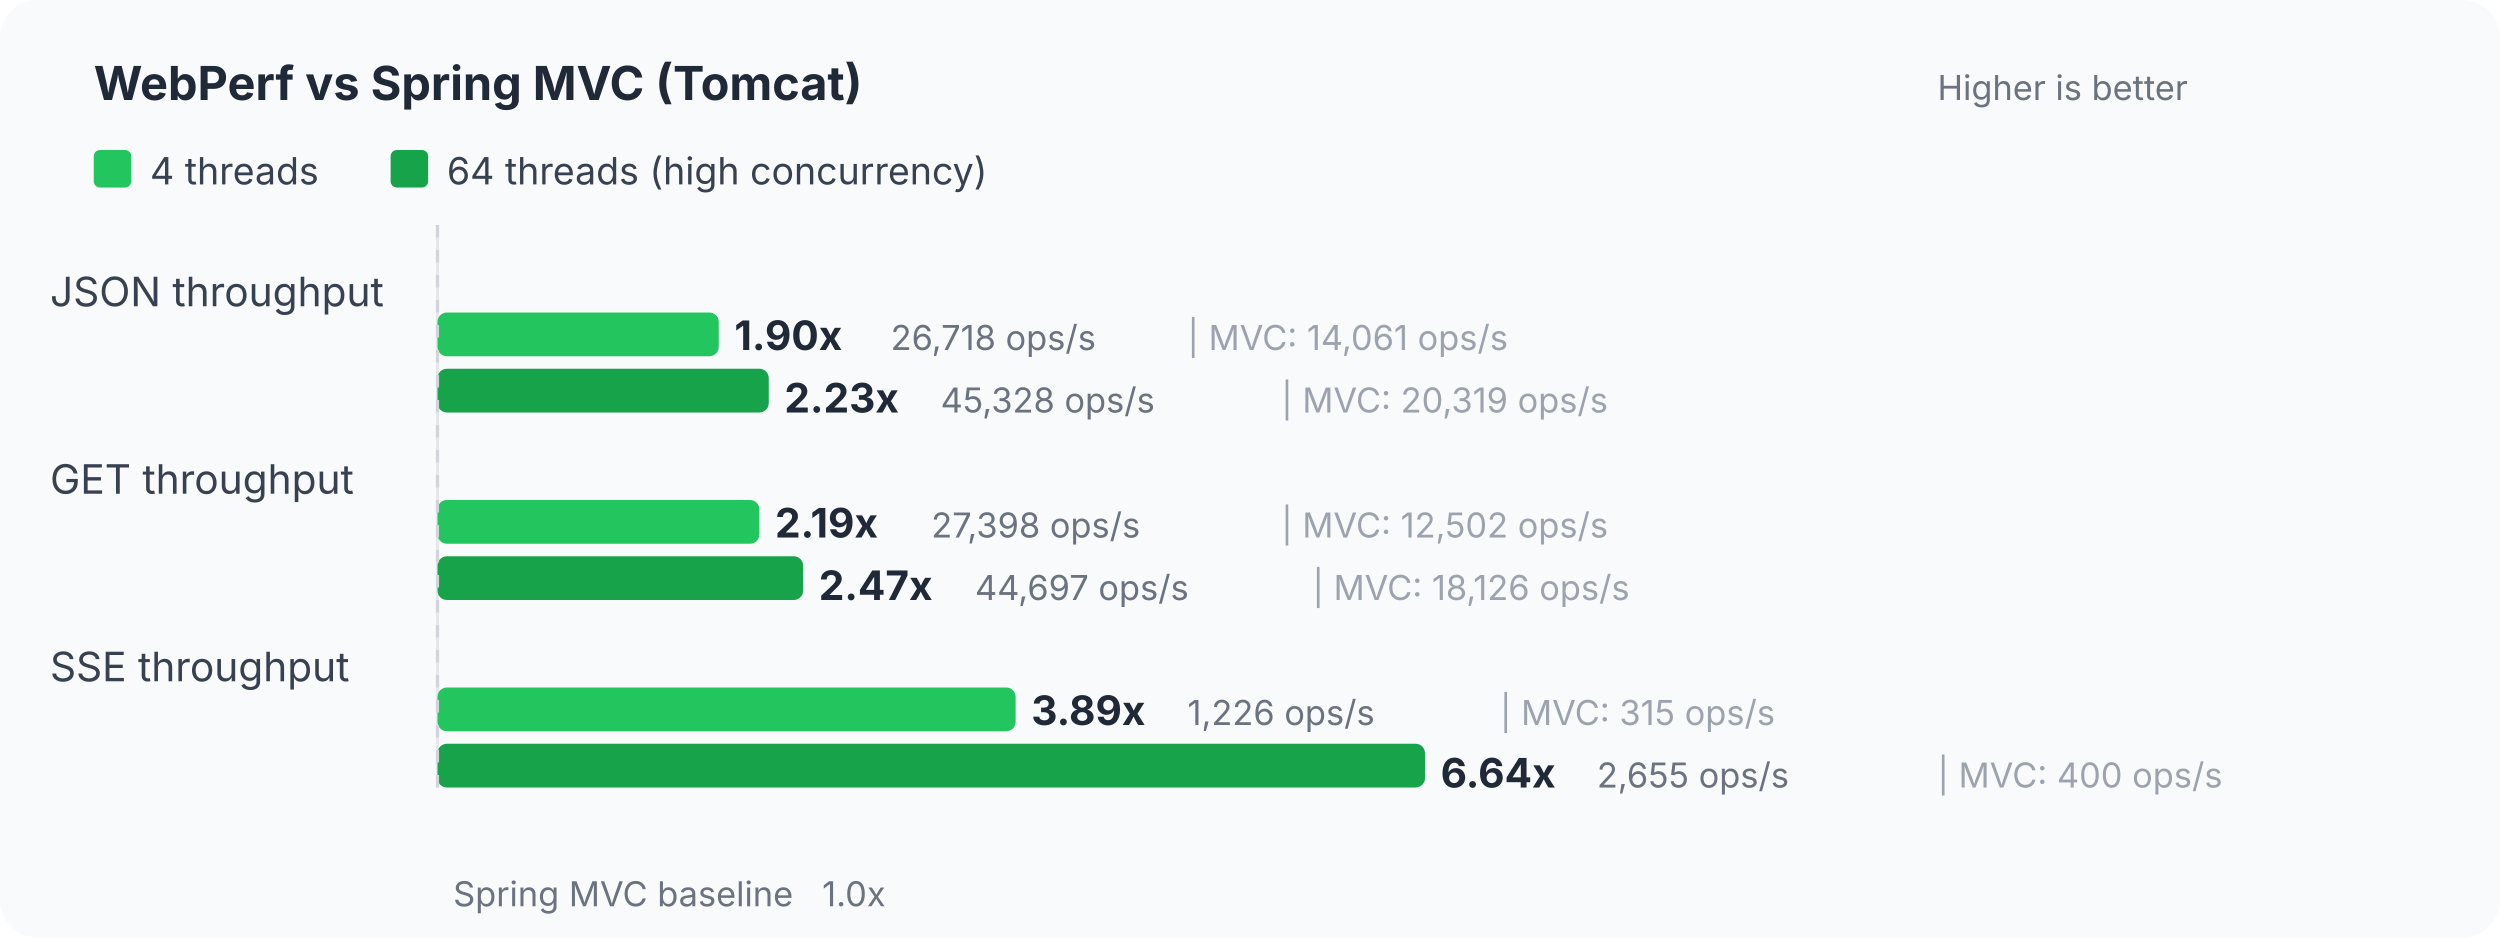
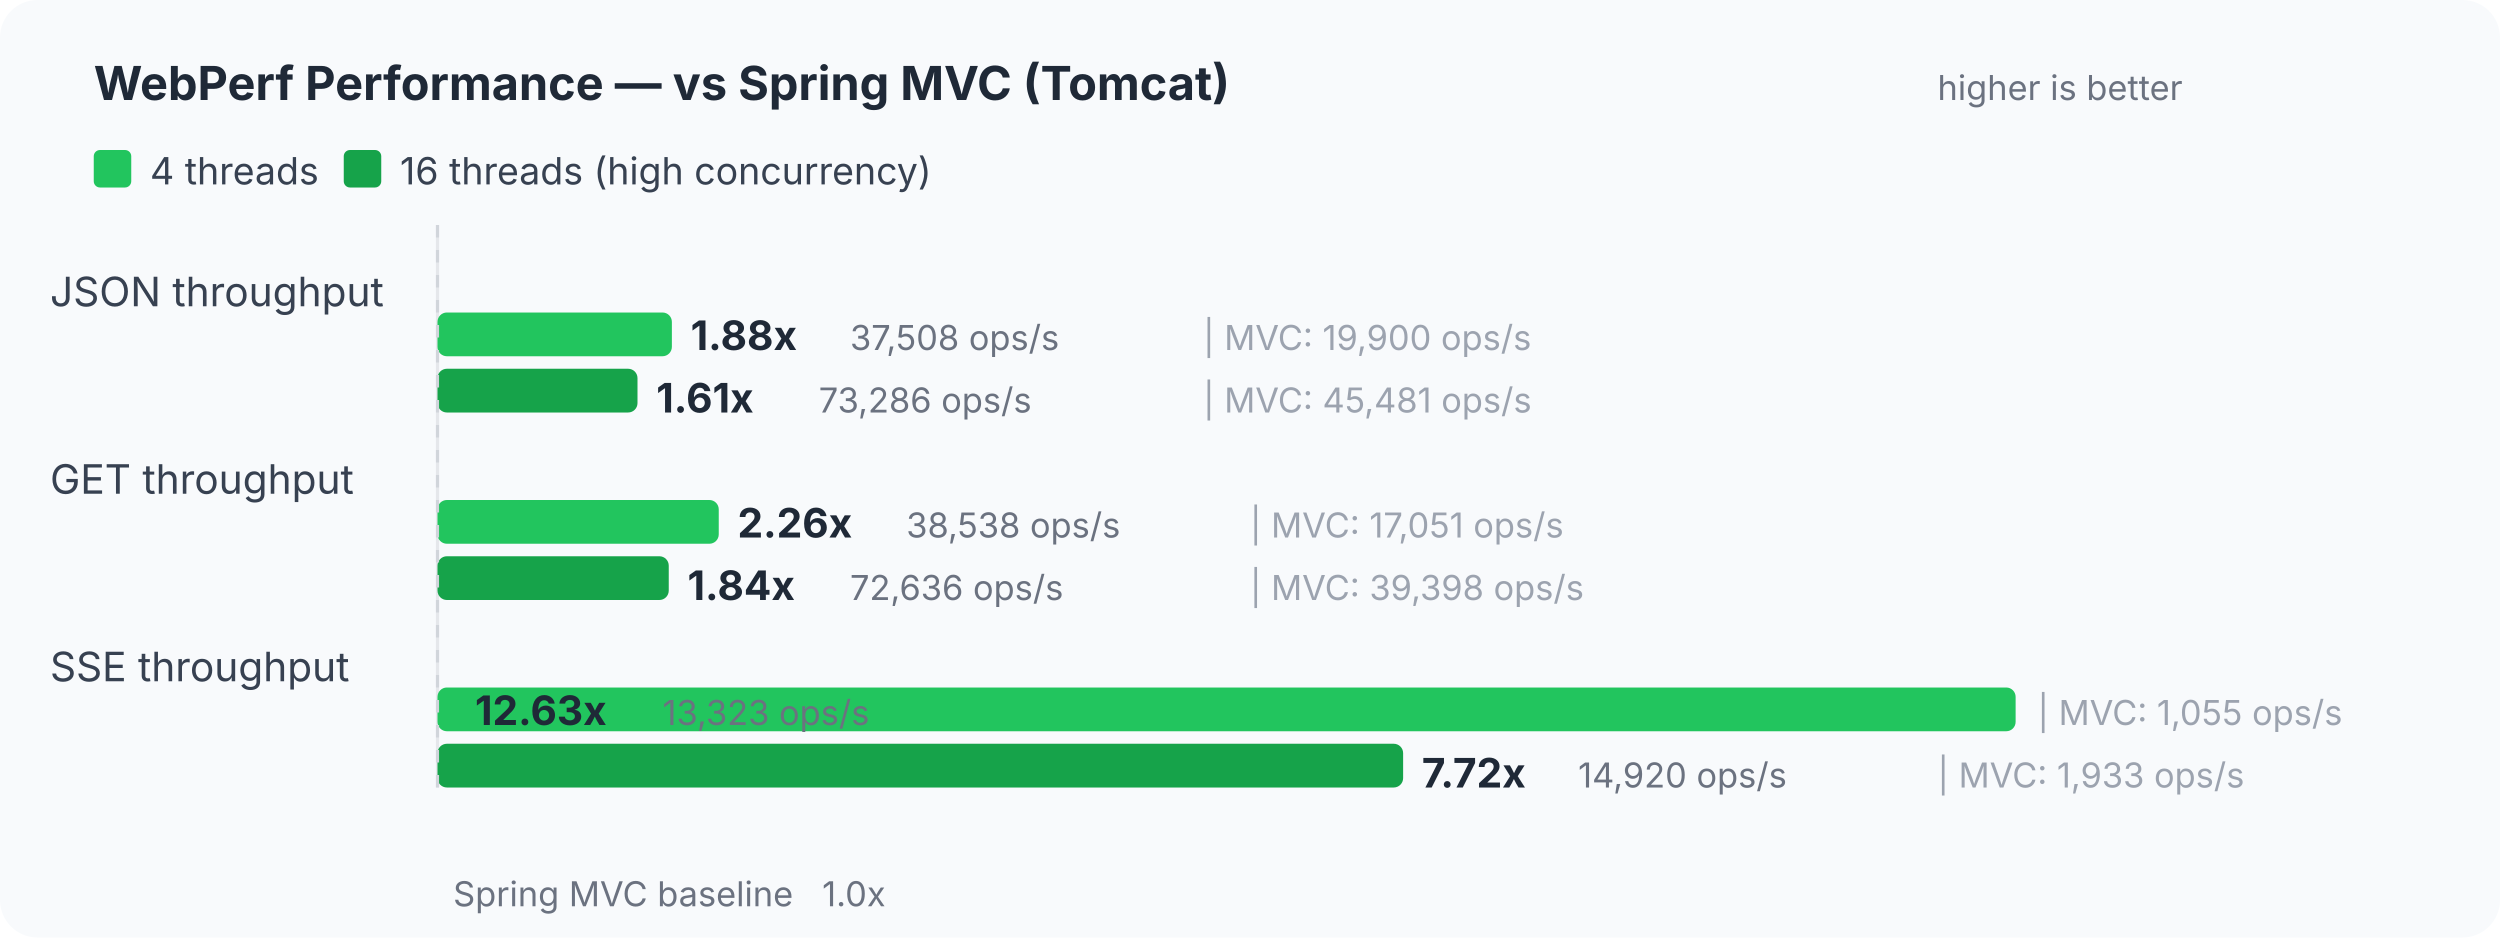
<svg xmlns="http://www.w3.org/2000/svg" width="800" height="300" viewBox="0 0 800 300">
  <style>
 .title { font: bold 15px -apple-system,BlinkMacSystemFont,sans-serif; fill: #1f2937; }
 .label { font: 13px -apple-system,BlinkMacSystemFont,sans-serif; fill: #374151; }
 .value { font: bold 13px -apple-system,BlinkMacSystemFont,sans-serif; fill: #1f2937; }
 .sub { font: 11px -apple-system,BlinkMacSystemFont,sans-serif; fill: #6b7280; }
 .unit { font: 11px -apple-system,BlinkMacSystemFont,sans-serif; fill: #6b7280; }
 .mvc  { font: 11px -apple-system,BlinkMacSystemFont,sans-serif; fill: #9ca3af; }
 .legend { font: 12px -apple-system,BlinkMacSystemFont,sans-serif; fill: #374151; }
 .baseline { stroke: #d1d5db; stroke-dasharray: 4,4; }
</style>
  <rect x="0" y="0" width="800" height="300" rx="12" fill="#f8fafc" />
-   <text x="30" y="32" class="title">WebPerf vs Spring MVC (Tomcat)</text>
-   <text x="620" y="32" class="sub">Higher is better</text>
+   <text x="30" y="32" class="title">WebPerf Performance — vs Spring MVC (Tomcat)</text>
+   <text x="620" y="32" class="sub">higher is better</text>
  <rect x="30" y="48" width="12" height="12" rx="2" fill="#22c55e" />
  <text x="48" y="59" class="legend">4 threads</text>
-   <rect x="125" y="48" width="12" height="12" rx="2" fill="#16a34a" />
-   <text x="143" y="59" class="legend">64 threads (high concurrency)</text>
+   <rect x="110" y="48" width="12" height="12" rx="2" fill="#16a34a" />
+   <text x="128" y="59" class="legend">16 threads (high concurrency)</text>
  <line x1="140" y1="72" x2="140" y2="252" stroke="#e5e7eb" stroke-width="1" />
  <text x="16" y="98" class="label">JSON throughput</text>
-   <rect x="140" y="100" width="90" height="14" rx="3" fill="#22c55e" />
-   <text x="235" y="112" class="value">1.90x</text>
-   <text x="285" y="112" class="unit">26,718 ops/s</text>
-   <text x="380" y="112" class="mvc">|  MVC: 14,061 ops/s</text>
-   <rect x="140" y="118" width="106" height="14" rx="3" fill="#16a34a" />
-   <text x="251" y="132" class="value">2.23x</text>
-   <text x="301" y="132" class="unit">45,328 ops/s</text>
-   <text x="410" y="132" class="mvc">|  MVC: 20,319 ops/s</text>
+   <rect x="140" y="100" width="75" height="14" rx="3" fill="#22c55e" />
+   <text x="221" y="112" class="value">1.88x</text>
+   <text x="272" y="112" class="unit">37,508 ops/s</text>
+   <text x="385" y="112" class="mvc">|  MVC: 19,900 ops/s</text>
+   <rect x="140" y="118" width="64" height="14" rx="3" fill="#16a34a" />
+   <text x="210" y="132" class="value">1.61x</text>
+   <text x="262" y="132" class="unit">73,286 ops/s</text>
+   <text x="385" y="132" class="mvc">|  MVC: 45,481 ops/s</text>
  <text x="16" y="158" class="label">GET throughput</text>
-   <rect x="140" y="160" width="103" height="14" rx="3" fill="#22c55e" />
-   <text x="248" y="172" class="value">2.19x</text>
-   <text x="298" y="172" class="unit">27,398 ops/s</text>
-   <text x="410" y="172" class="mvc">|  MVC: 12,502 ops/s</text>
-   <rect x="140" y="178" width="117" height="14" rx="3" fill="#16a34a" />
-   <text x="262" y="192" class="value">2.47x</text>
-   <text x="312" y="192" class="unit">44,697 ops/s</text>
-   <text x="420" y="192" class="mvc">|  MVC: 18,126 ops/s</text>
+   <rect x="140" y="160" width="90" height="14" rx="3" fill="#22c55e" />
+   <text x="236" y="172" class="value">2.26x</text>
+   <text x="290" y="172" class="unit">38,538 ops/s</text>
+   <text x="400" y="172" class="mvc">|  MVC: 17,051 ops/s</text>
+   <rect x="140" y="178" width="74" height="14" rx="3" fill="#16a34a" />
+   <text x="220" y="192" class="value">1.84x</text>
+   <text x="272" y="192" class="unit">72,636 ops/s</text>
+   <text x="400" y="192" class="mvc">|  MVC: 39,398 ops/s</text>
  <text x="16" y="218" class="label">SSE throughput</text>
-   <rect x="140" y="220" width="185" height="14" rx="3" fill="#22c55e" />
-   <text x="330" y="232" class="value">3.89x</text>
-   <text x="380" y="232" class="unit">1,226 ops/s</text>
-   <text x="480" y="232" class="mvc">|  MVC: 315 ops/s</text>
-   <rect x="140" y="238" width="316" height="14" rx="3" fill="#16a34a" />
-   <text x="461" y="252" class="value">6.64x</text>
-   <text x="511" y="252" class="unit">2,655 ops/s</text>
-   <text x="620" y="252" class="mvc">|  MVC: 400 ops/s</text>
+   <rect x="140" y="220" width="505" height="14" rx="3" fill="#22c55e" />
+   <text x="152" y="232" class="value">12.63x</text>
+   <text x="212" y="232" class="unit">13,323 ops/s</text>
+   <text x="652" y="232" class="mvc">|  MVC: 1,055 ops/s</text>
+   <rect x="140" y="238" width="309" height="14" rx="3" fill="#16a34a" />
+   <text x="455" y="252" class="value">7.72x</text>
+   <text x="505" y="252" class="unit">14,920 ops/s</text>
+   <text x="620" y="252" class="mvc">|  MVC: 1,933 ops/s</text>
  <line x1="140" y1="72" x2="140" y2="252" class="baseline" />
  <text x="145" y="290" class="sub">Spring MVC baseline   1.0x</text>
</svg>
